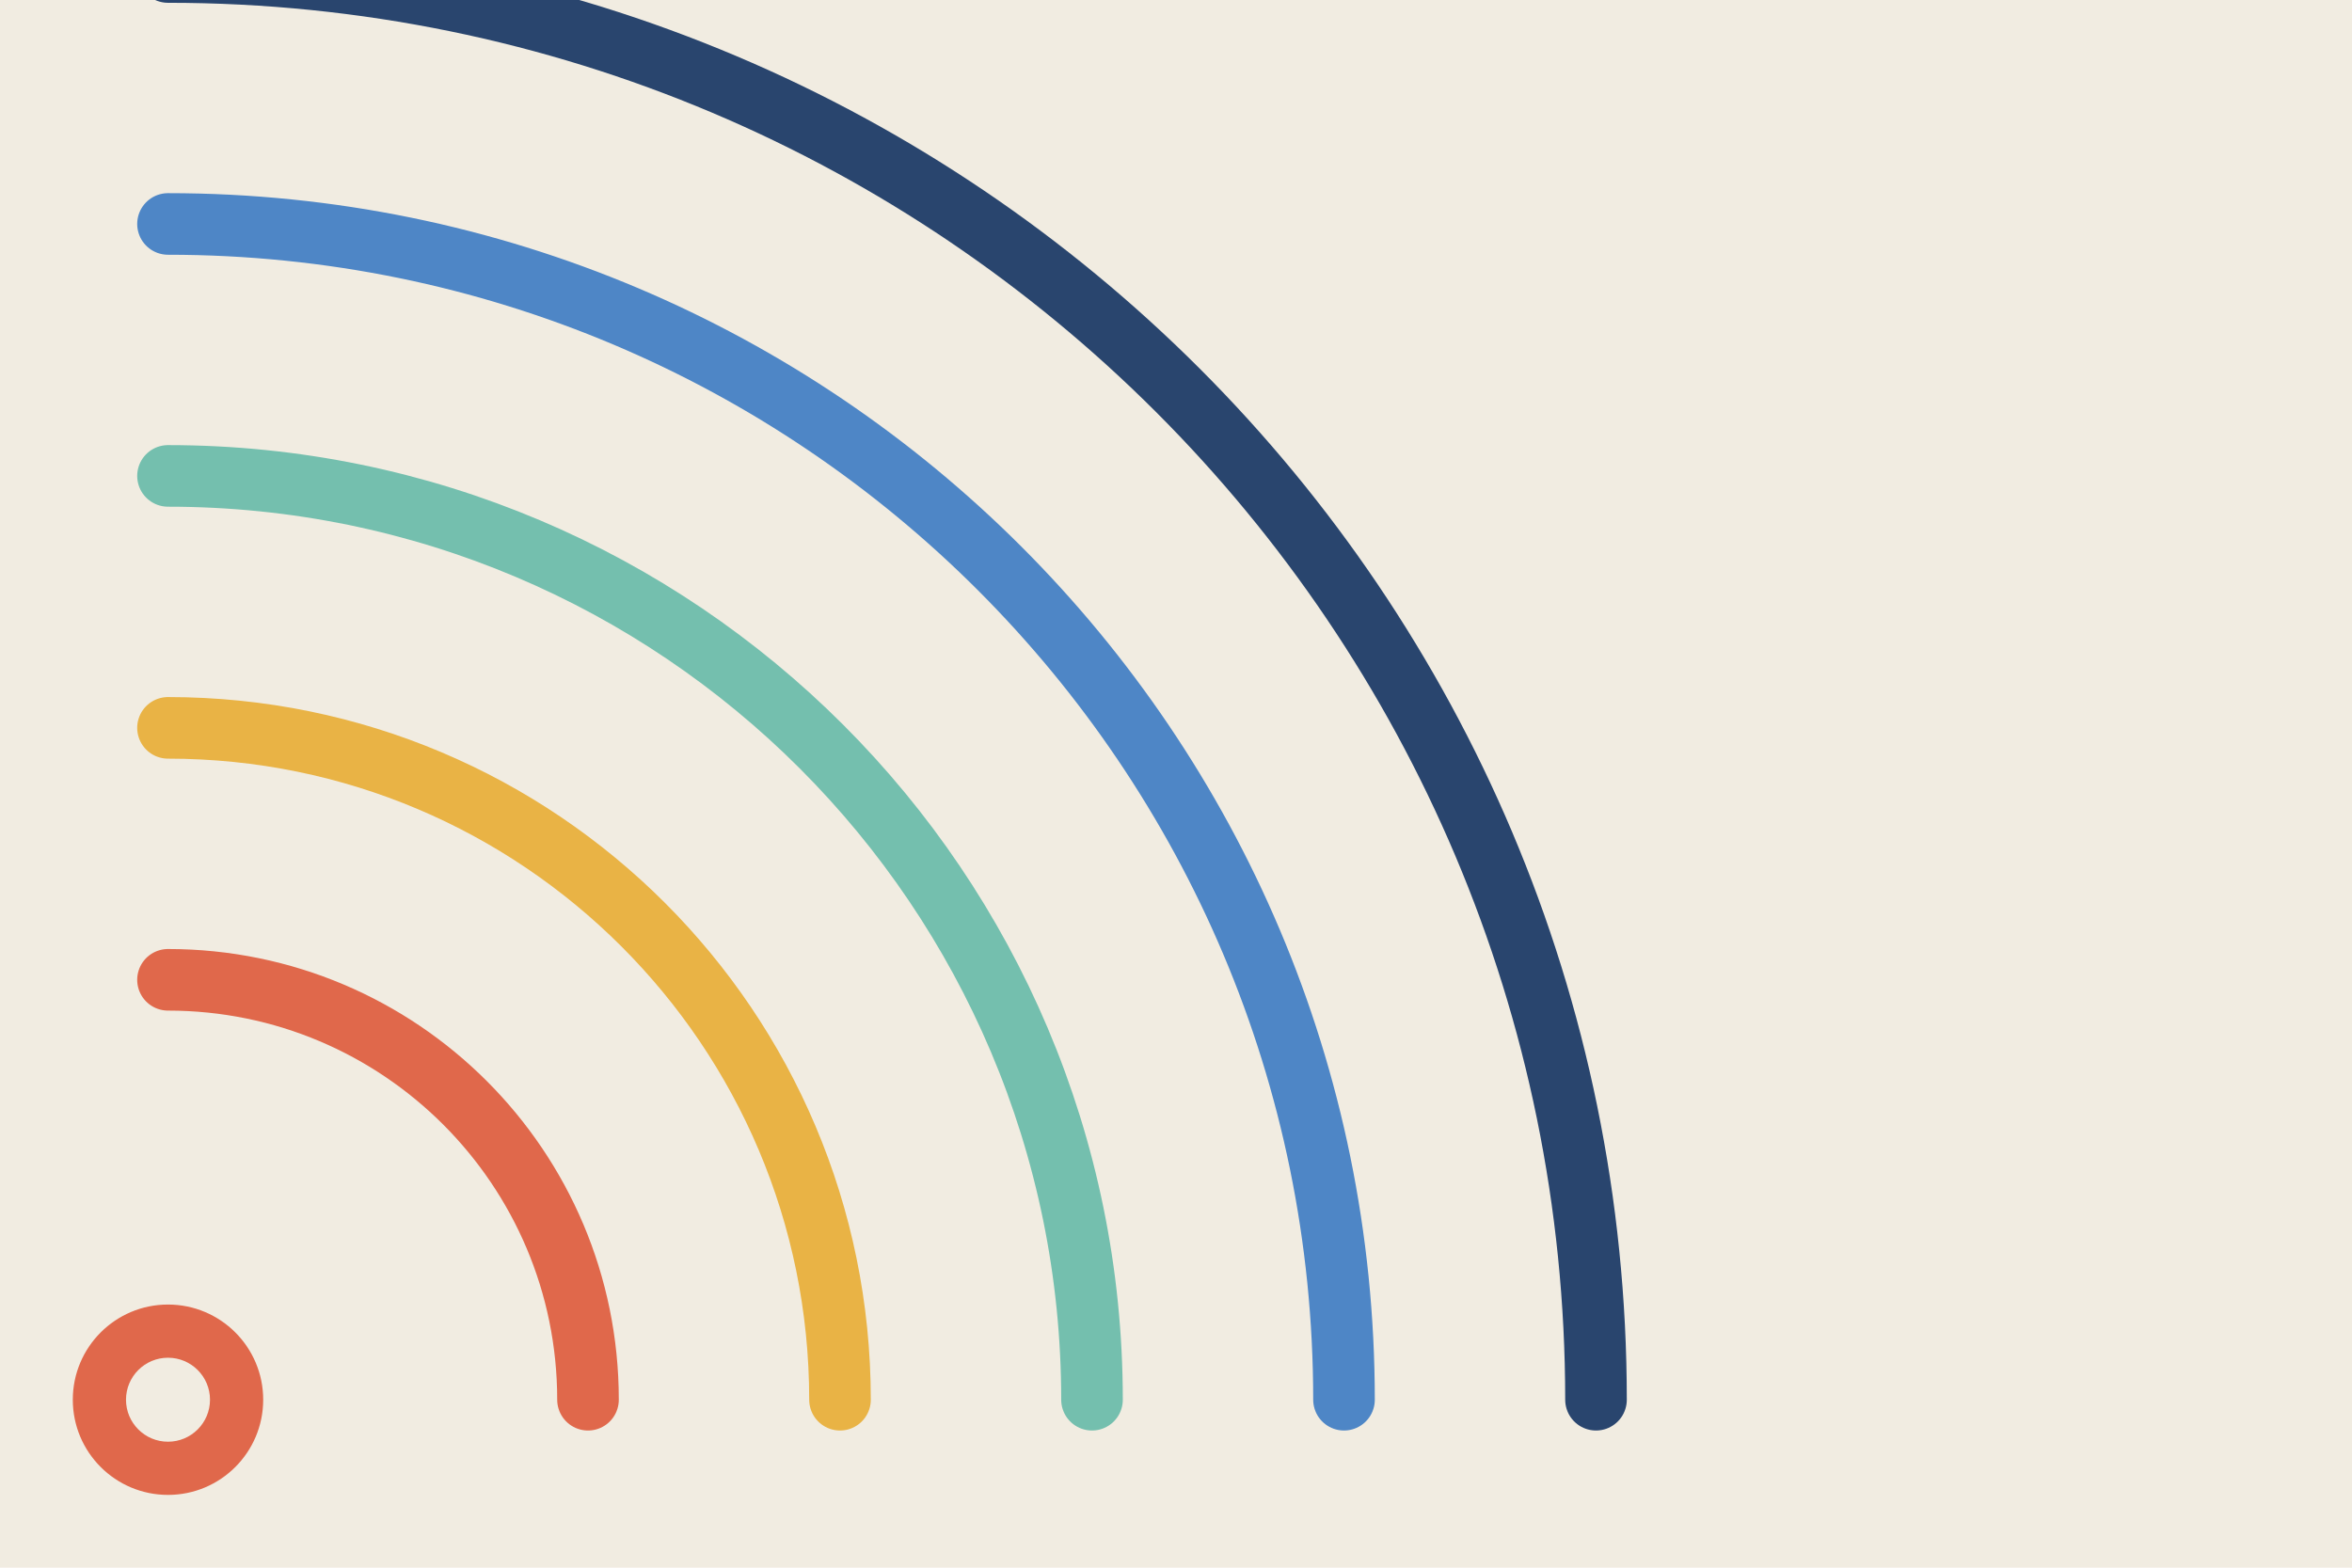
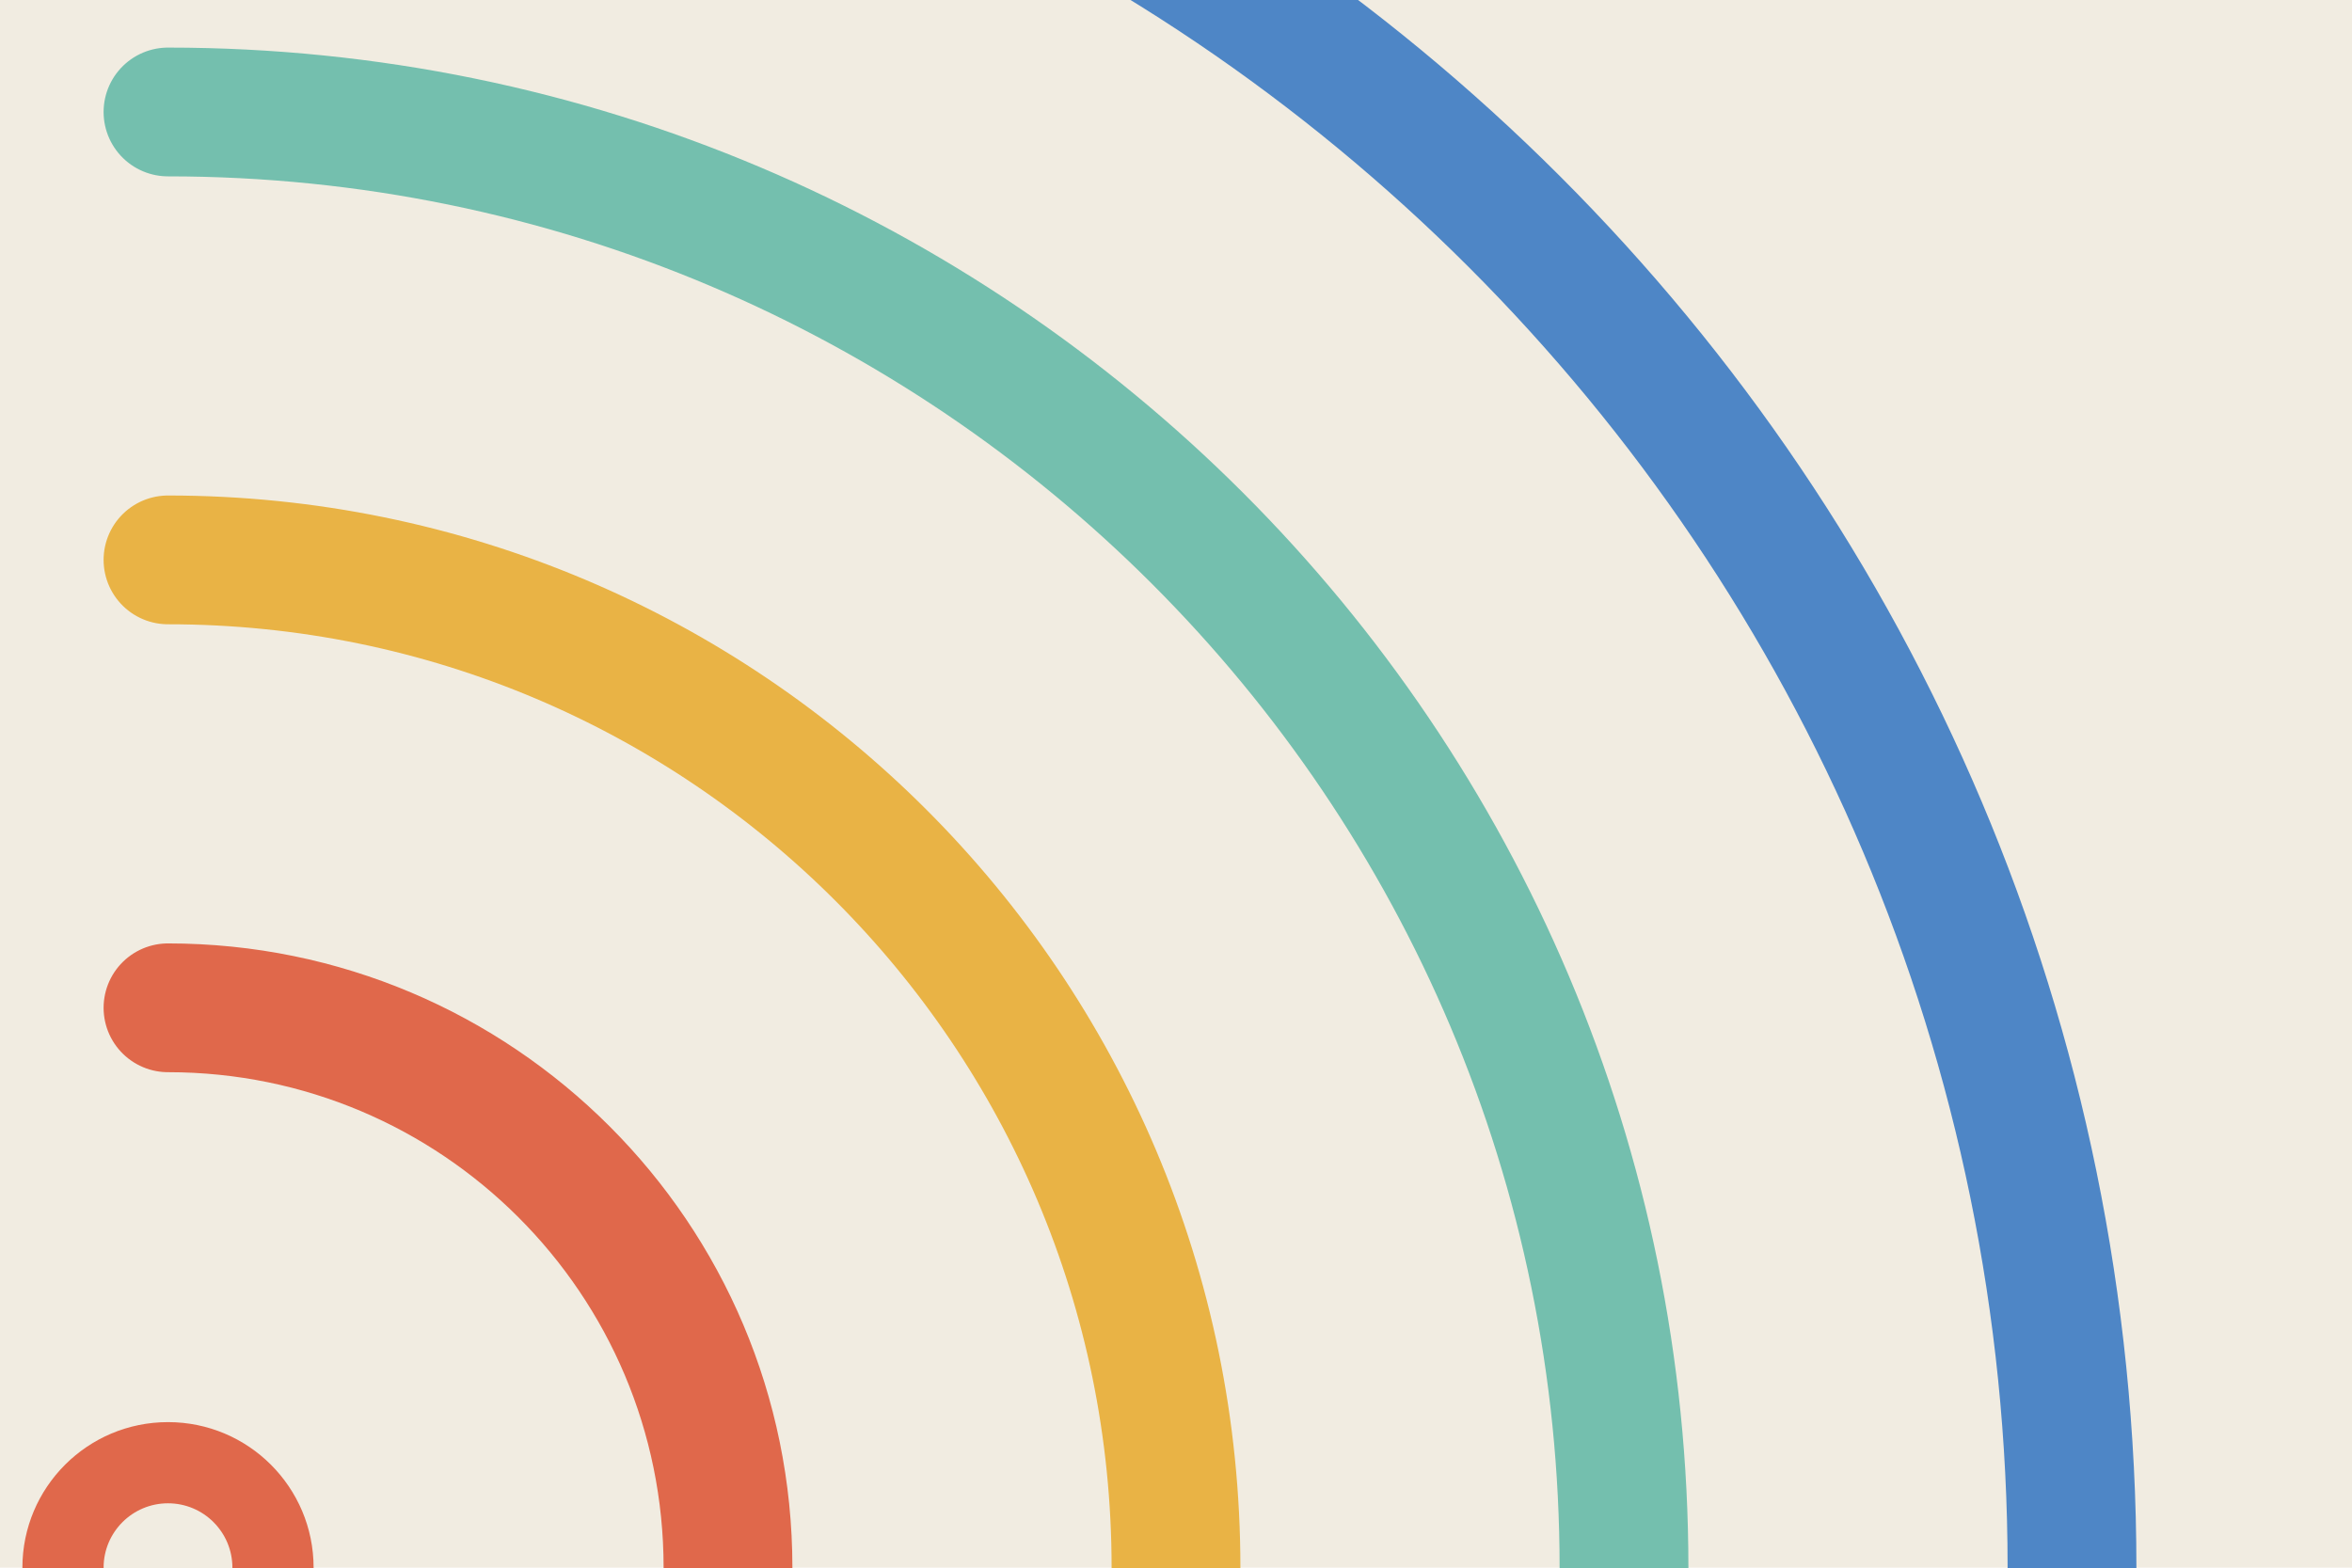
<svg xmlns="http://www.w3.org/2000/svg" viewBox="0 0 840 560" fill="none">
  <rect width="840" height="560" fill="#f1ece1" />
-   <path d="M60 350 A150 150 0 0 1 210 500" stroke="#e0684b" stroke-width="22" stroke-linecap="round" fill="none" />
-   <path d="M60 260 A240 240 0 0 1 300 500" stroke="#e9b345" stroke-width="22" stroke-linecap="round" fill="none" />
-   <path d="M60 170 A330 330 0 0 1 390 500" stroke="#74bfae" stroke-width="22" stroke-linecap="round" fill="none" />
-   <path d="M60 80 A420 420 0 0 1 480 500" stroke="#4e86c6" stroke-width="22" stroke-linecap="round" fill="none" />
-   <path d="M60 -10 A510 510 0 0 1 570 500" stroke="#29456e" stroke-width="22" stroke-linecap="round" fill="none" />
-   <circle cx="60" cy="500" r="34" fill="#e0684b" />
-   <circle cx="60" cy="500" r="15" fill="#f1ece1" />
+   <path d="M60 360 A200 200 0 0 1 260 560" stroke="#e0684b" stroke-width="46" stroke-linecap="round" fill="none" />
+   <path d="M60 200 A360 360 0 0 1 420 560" stroke="#e9b345" stroke-width="46" stroke-linecap="round" fill="none" />
+   <path d="M60 40 A520 520 0 0 1 580 560" stroke="#74bfae" stroke-width="46" stroke-linecap="round" fill="none" />
+   <path d="M60 -120 A680 680 0 0 1 740 560" stroke="#4e86c6" stroke-width="46" stroke-linecap="round" fill="none" />
+   <circle cx="60" cy="560" r="52" fill="#e0684b" />
+   <circle cx="60" cy="560" r="23" fill="#f1ece1" />
</svg>
